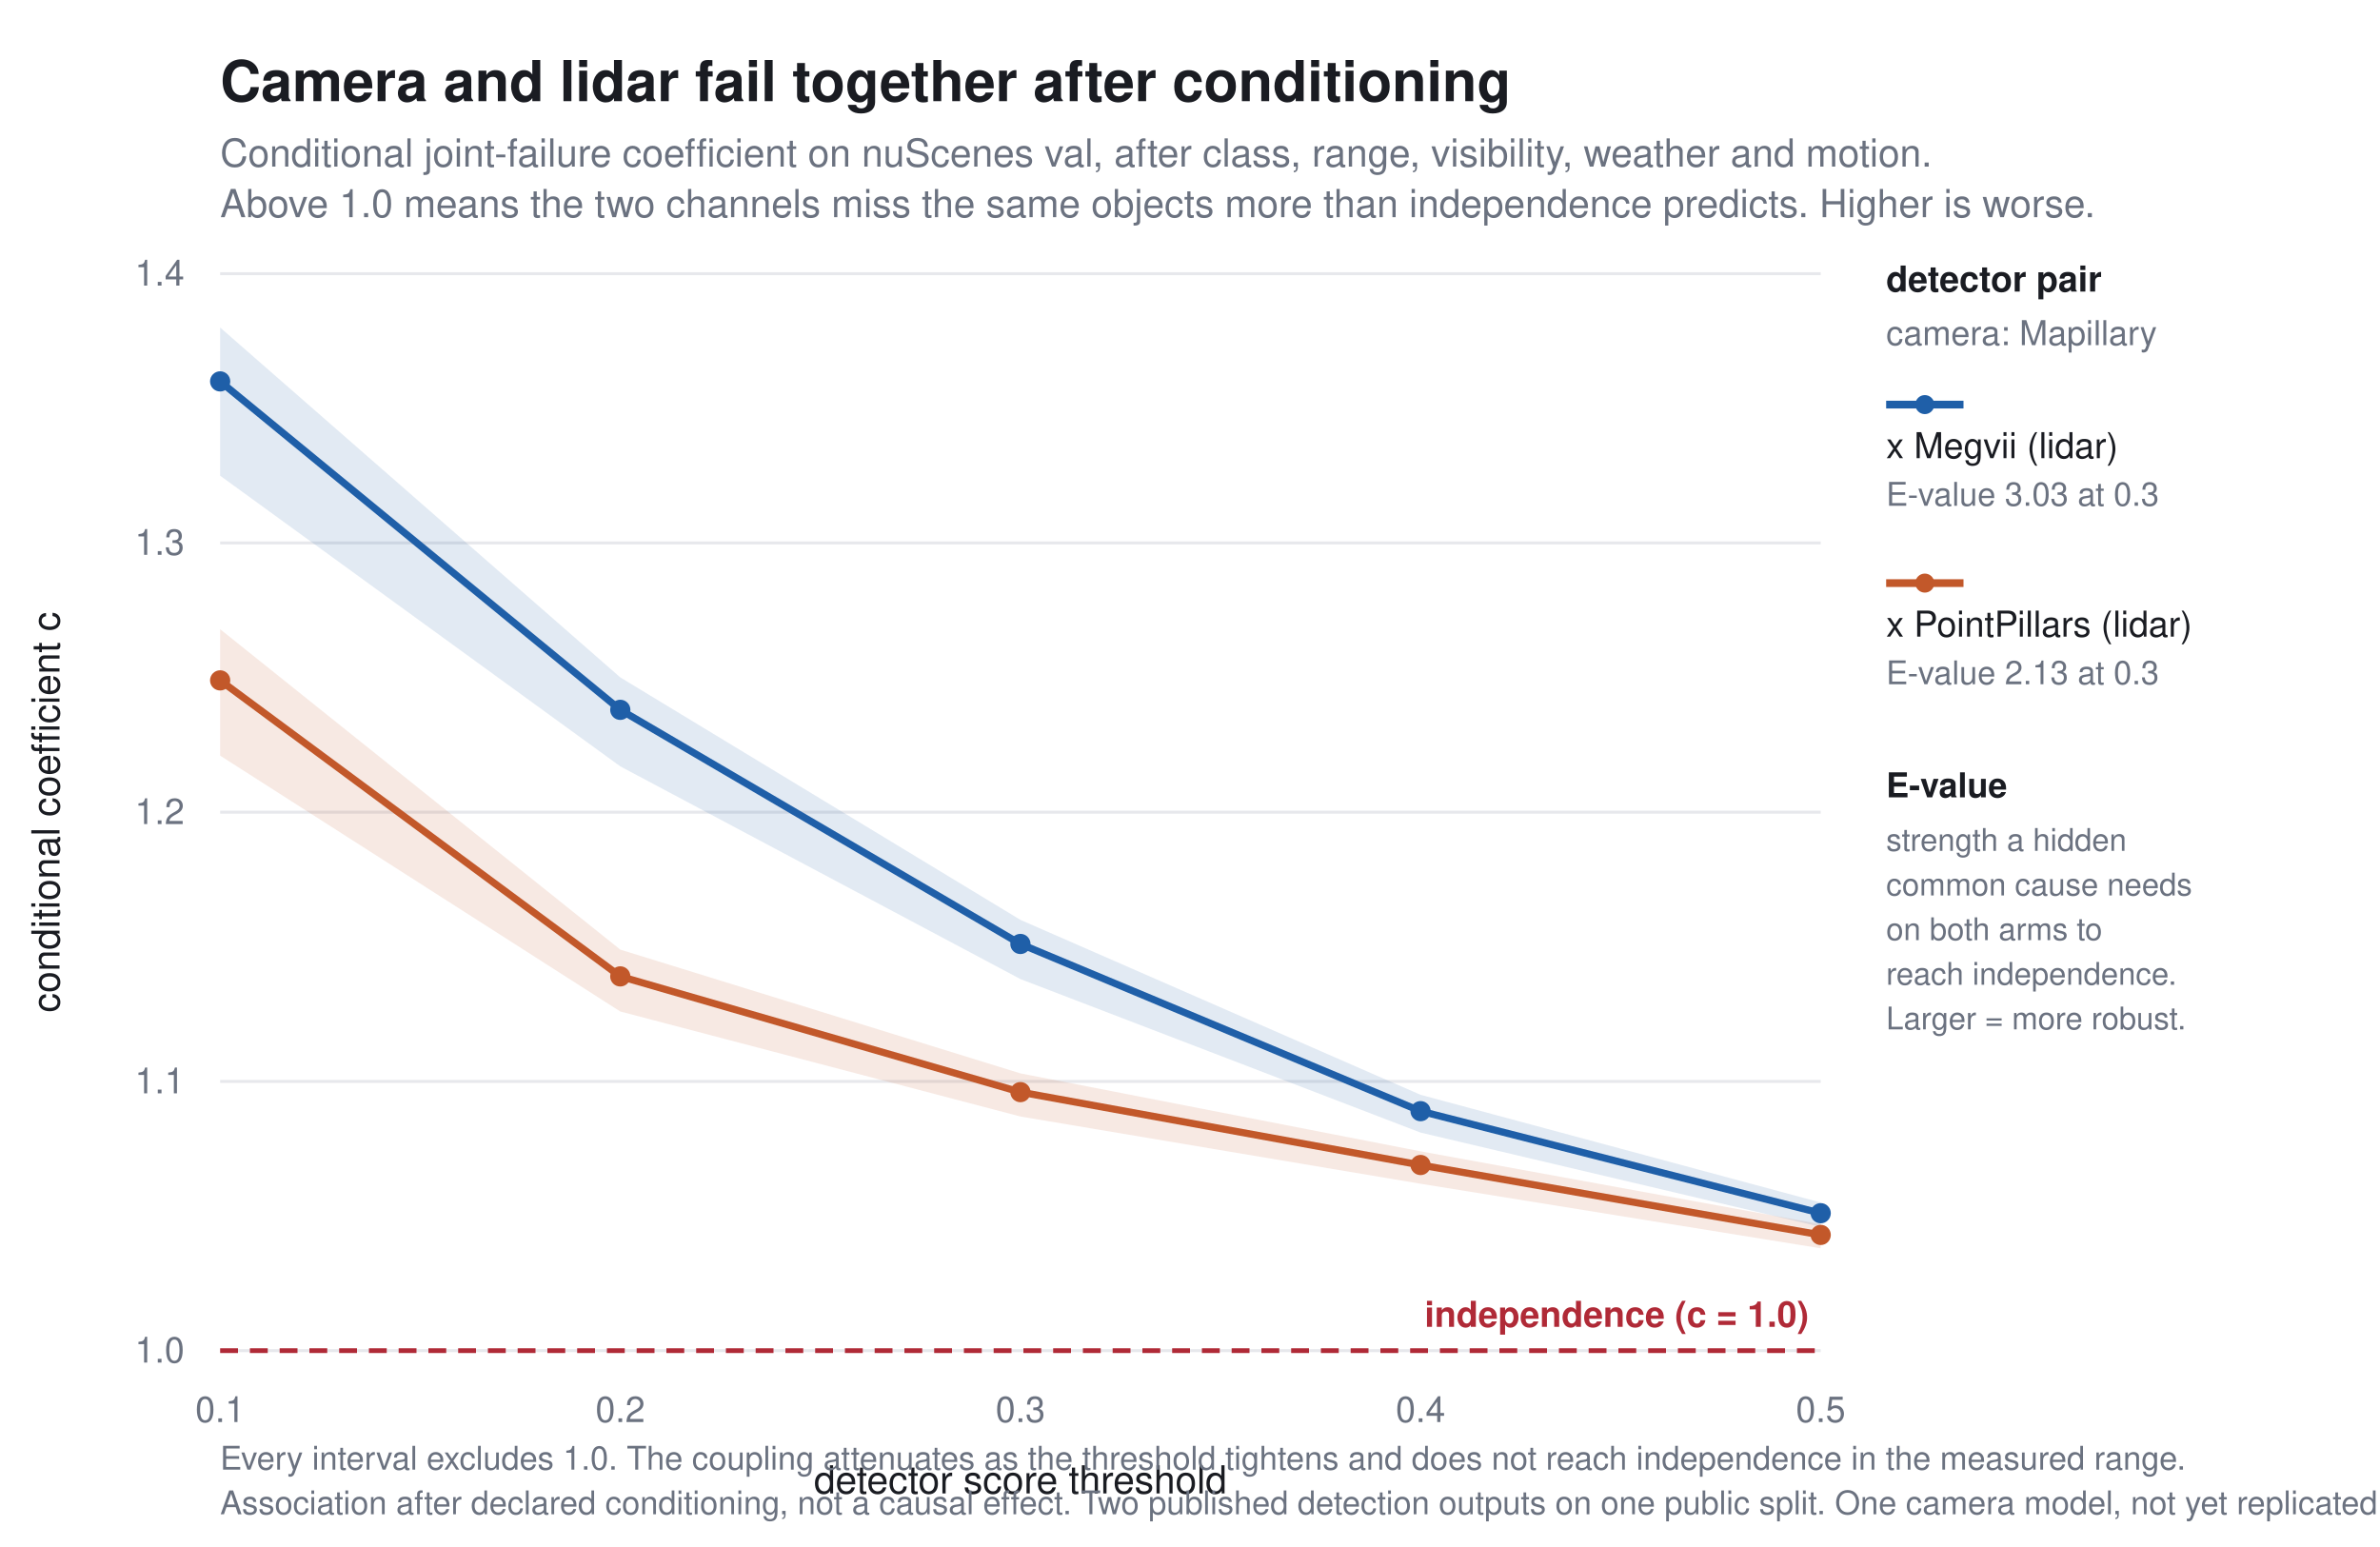
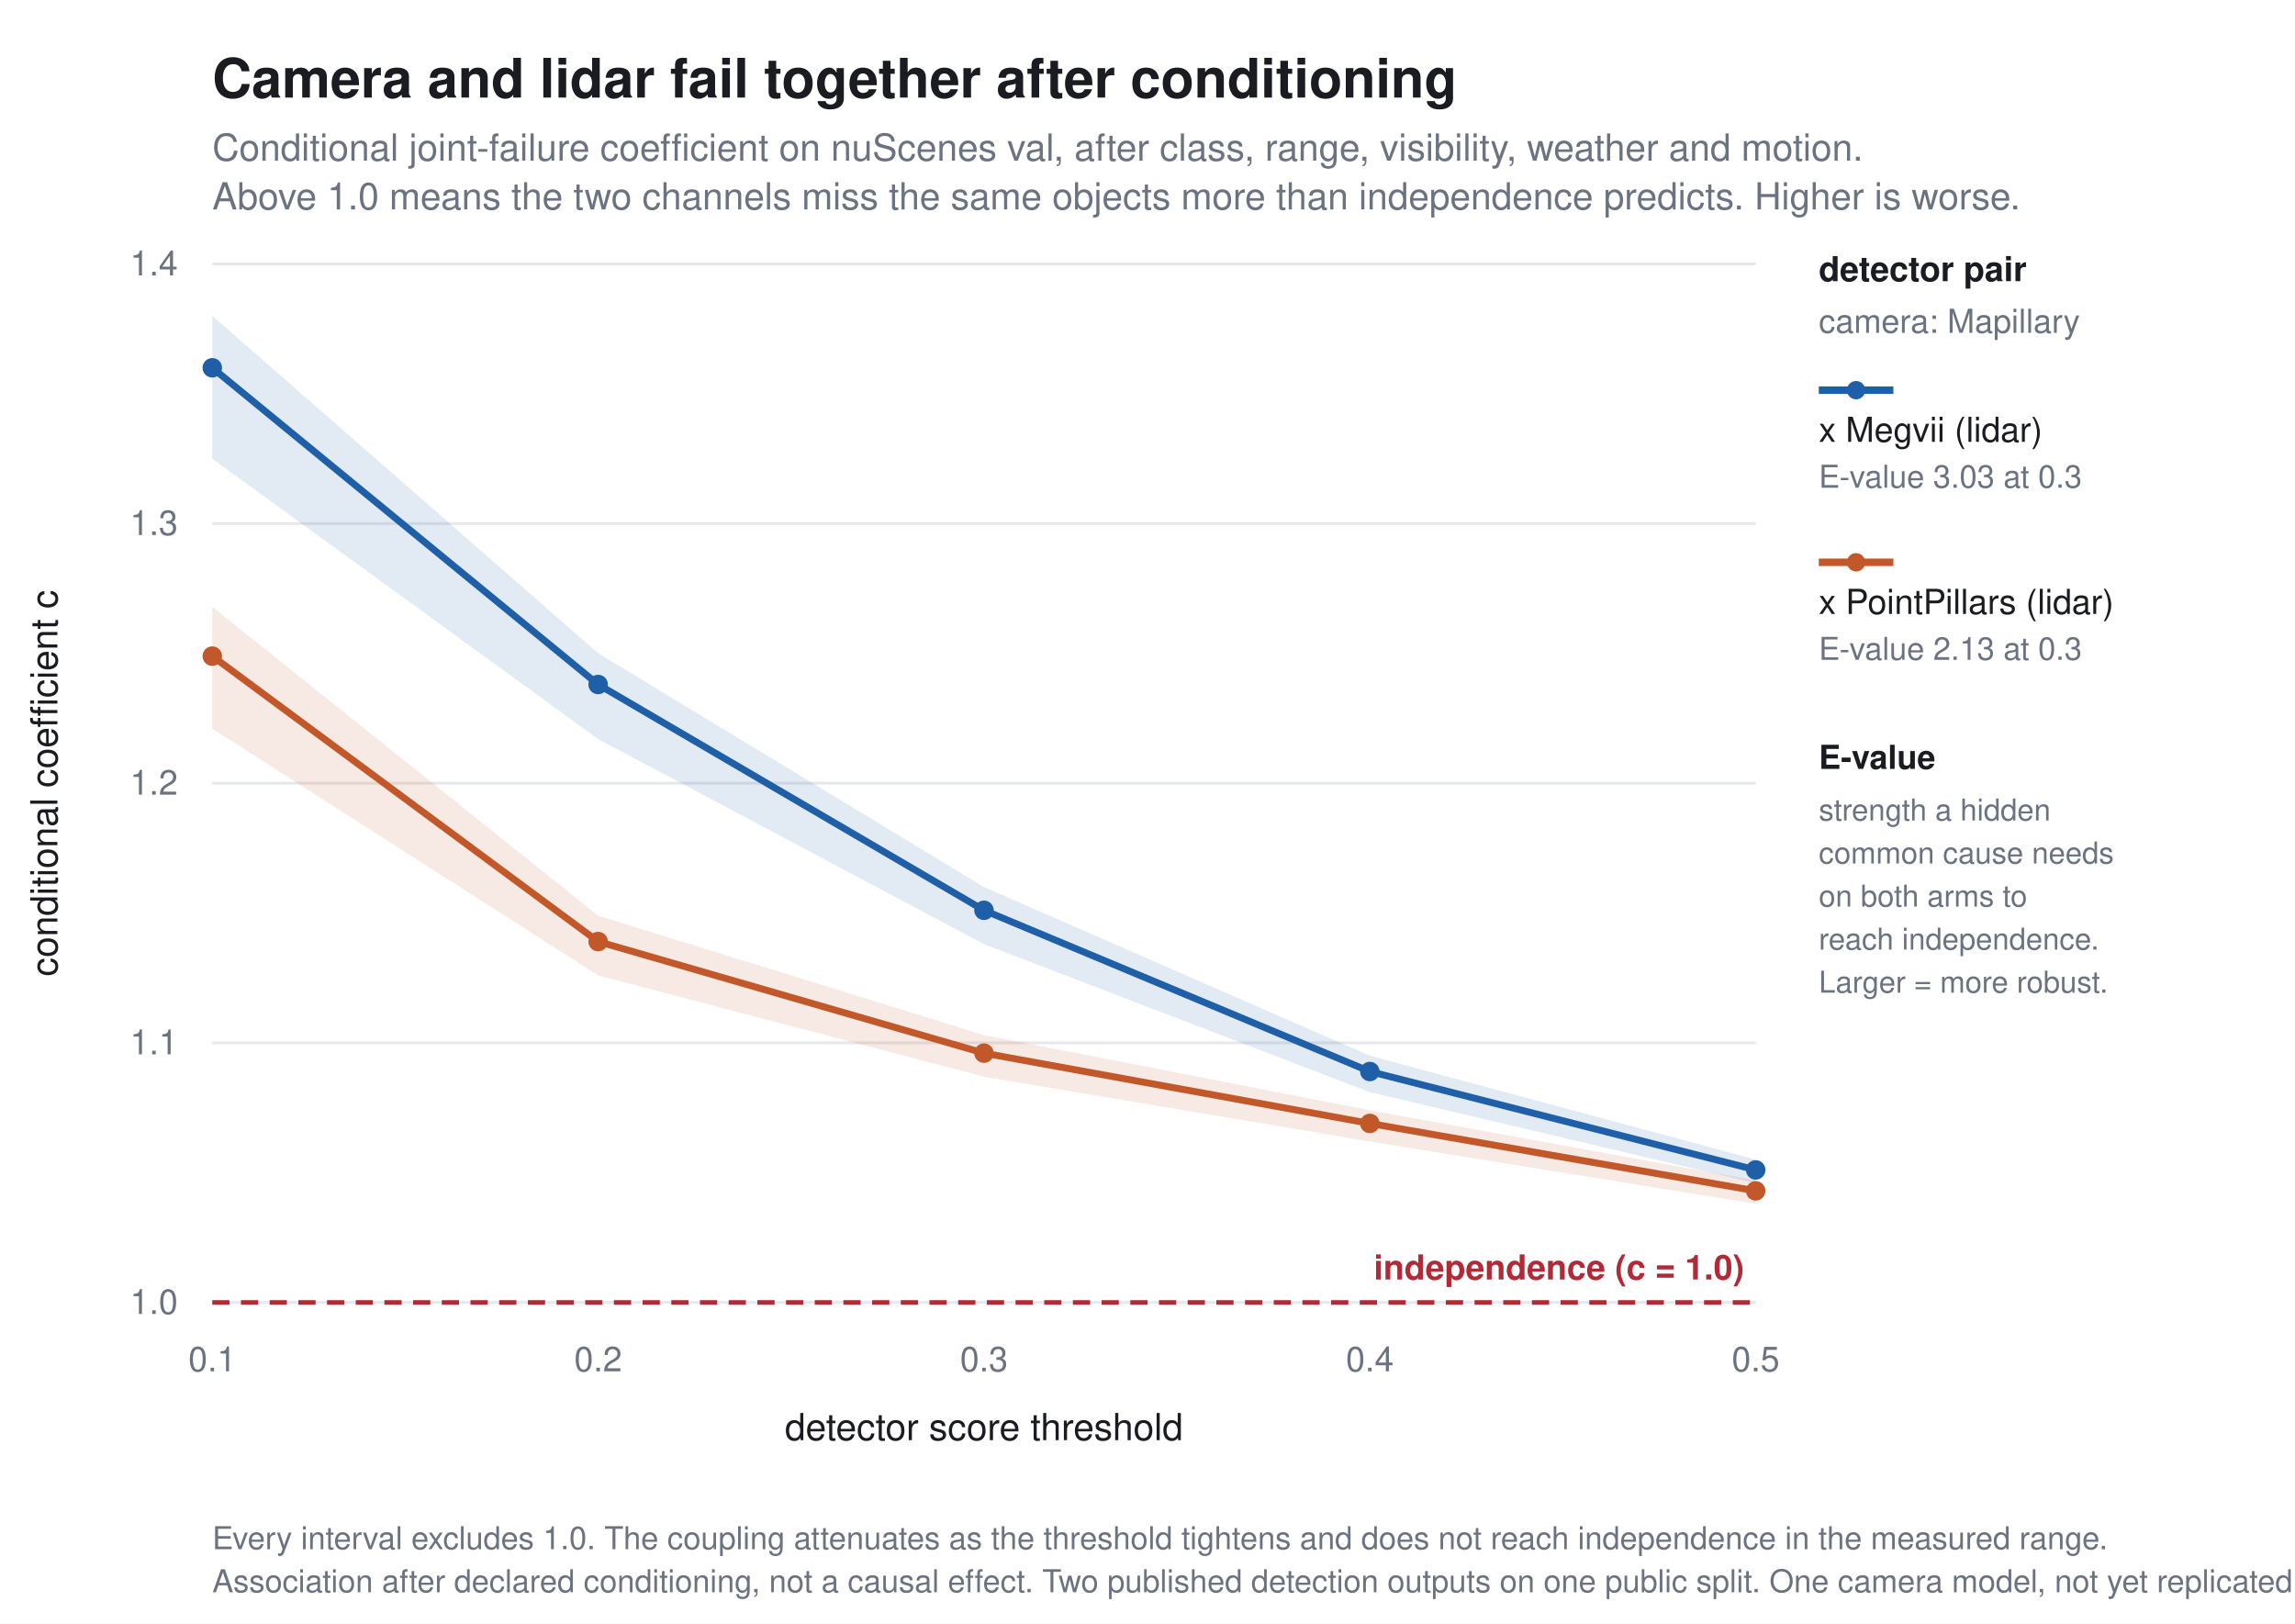
- <svg xmlns="http://www.w3.org/2000/svg" viewBox="0 0 800 520" font-family="-apple-system,BlinkMacSystemFont,Segoe UI,Helvetica,Arial,sans-serif">
-   <rect x="0" y="0" width="800" height="520" fill="#ffffff" />
+ <svg xmlns="http://www.w3.org/2000/svg" viewBox="0 0 800 566" font-family="-apple-system,BlinkMacSystemFont,Segoe UI,Helvetica,Arial,sans-serif">
+   <rect x="0" y="0" width="800" height="566" fill="#ffffff" />
  <text x="74" y="34" font-size="19" font-weight="700" fill="#1a1c22">Camera and lidar fail together after conditioning</text>
  <text x="74" y="56" font-size="13" fill="#6b7280">Conditional joint-failure coefficient on nuScenes val, after class, range, visibility, weather and motion.</text>
  <text x="74" y="73" font-size="13" fill="#6b7280">Above 1.0 means the two channels miss the same objects more than independence predicts. Higher is worse.</text>
  <line x1="74" y1="454.0" x2="612" y2="454.0" stroke="#e7e8ec" stroke-width="1" />
  <text x="62" y="458.0" font-size="12" fill="#6b7280" text-anchor="end">1.0</text>
  <line x1="74" y1="363.5" x2="612" y2="363.5" stroke="#e7e8ec" stroke-width="1" />
  <text x="62" y="367.5" font-size="12" fill="#6b7280" text-anchor="end">1.1</text>
  <line x1="74" y1="273.0" x2="612" y2="273.0" stroke="#e7e8ec" stroke-width="1" />
  <text x="62" y="277.0" font-size="12" fill="#6b7280" text-anchor="end">1.2</text>
  <line x1="74" y1="182.5" x2="612" y2="182.5" stroke="#e7e8ec" stroke-width="1" />
  <text x="62" y="186.5" font-size="12" fill="#6b7280" text-anchor="end">1.3</text>
  <line x1="74" y1="92.0" x2="612" y2="92.0" stroke="#e7e8ec" stroke-width="1" />
  <text x="62" y="96.0" font-size="12" fill="#6b7280" text-anchor="end">1.4</text>
  <line x1="74" y1="454.0" x2="612" y2="454.0" stroke="#b02a37" stroke-width="1.6" stroke-dasharray="6 4" />
  <text x="608" y="446.0" font-size="12" fill="#b02a37" text-anchor="end" font-weight="600">independence (c = 1.0)</text>
  <text x="74.0" y="478.0" font-size="12" fill="#6b7280" text-anchor="middle">0.1</text>
  <text x="208.5" y="478.0" font-size="12" fill="#6b7280" text-anchor="middle">0.2</text>
  <text x="343.0" y="478.0" font-size="12" fill="#6b7280" text-anchor="middle">0.3</text>
  <text x="477.5" y="478.0" font-size="12" fill="#6b7280" text-anchor="middle">0.4</text>
  <text x="612.0" y="478.0" font-size="12" fill="#6b7280" text-anchor="middle">0.5</text>
  <text x="343.0" y="502.0" font-size="13" fill="#1a1c22" text-anchor="middle">detector score threshold</text>
  <text x="20" y="273.0" font-size="13" fill="#1a1c22" text-anchor="middle" transform="rotate(-90 20 273.0)">conditional coefficient c</text>
  <polygon points="74.0,211.5 208.5,319.2 343.0,360.8 477.5,387.0 612.0,411.5 612.0,419.6 477.5,397.9 343.0,375.3 208.5,340.0 74.0,254.0" fill="#c2582a" fill-opacity="0.13" stroke="none" />
  <polygon points="74.0,110.1 208.5,227.7 343.0,309.2 477.5,368.0 612.0,404.2 612.0,412.4 477.5,380.7 343.0,329.1 208.5,257.6 74.0,159.9" fill="#1f5fa8" fill-opacity="0.13" stroke="none" />
  <polyline points="74.0,228.7 208.5,328.2 343.0,367.1 477.5,391.6 612.0,415.1" fill="none" stroke="#c2582a" stroke-width="2.4" stroke-linejoin="round" />
  <circle cx="74.0" cy="228.7" r="3.4" fill="#c2582a" />
  <circle cx="208.5" cy="328.2" r="3.4" fill="#c2582a" />
  <circle cx="343.0" cy="367.1" r="3.4" fill="#c2582a" />
  <circle cx="477.5" cy="391.6" r="3.4" fill="#c2582a" />
  <circle cx="612.0" cy="415.1" r="3.4" fill="#c2582a" />
  <polyline points="74.0,128.2 208.5,238.6 343.0,317.3 477.5,373.5 612.0,407.8" fill="none" stroke="#1f5fa8" stroke-width="2.4" stroke-linejoin="round" />
  <circle cx="74.0" cy="128.2" r="3.4" fill="#1f5fa8" />
  <circle cx="208.5" cy="238.6" r="3.4" fill="#1f5fa8" />
  <circle cx="343.0" cy="317.3" r="3.4" fill="#1f5fa8" />
  <circle cx="477.5" cy="373.5" r="3.4" fill="#1f5fa8" />
  <circle cx="612.0" cy="407.8" r="3.4" fill="#1f5fa8" />
  <text x="634" y="98" font-size="12" font-weight="700" fill="#1a1c22">detector pair</text>
  <text x="634" y="116" font-size="11.5" fill="#6b7280">camera: Mapillary</text>
  <line x1="634" y1="136" x2="660" y2="136" stroke="#1f5fa8" stroke-width="2.6" />
  <circle cx="647" cy="136" r="3.2" fill="#1f5fa8" />
  <text x="634" y="154" font-size="12" fill="#1a1c22">x Megvii (lidar)</text>
  <text x="634" y="170" font-size="11" fill="#6b7280">E-value 3.03 at 0.3</text>
  <line x1="634" y1="196" x2="660" y2="196" stroke="#c2582a" stroke-width="2.6" />
  <circle cx="647" cy="196" r="3.2" fill="#c2582a" />
  <text x="634" y="214" font-size="12" fill="#1a1c22">x PointPillars (lidar)</text>
  <text x="634" y="230" font-size="11" fill="#6b7280">E-value 2.13 at 0.3</text>
  <text x="634" y="268" font-size="11.5" font-weight="700" fill="#1a1c22">E-value</text>
  <text x="634" y="286" font-size="10.5" fill="#6b7280">strength a hidden</text>
  <text x="634" y="301" font-size="10.5" fill="#6b7280">common cause needs</text>
  <text x="634" y="316" font-size="10.5" fill="#6b7280">on both arms to</text>
  <text x="634" y="331" font-size="10.5" fill="#6b7280">reach independence.</text>
  <text x="634" y="346" font-size="10.5" fill="#6b7280">Larger = more robust.</text>
-   <text x="74" y="494" font-size="11" fill="#6b7280">Every interval excludes 1.0. The coupling attenuates as the threshold tightens and does not reach independence in the measured range.</text>
-   <text x="74" y="509" font-size="11" fill="#6b7280">Association after declared conditioning, not a causal effect. Two published detection outputs on one public split. One camera model, not yet replicated.</text>
+   <text x="74" y="540" font-size="11" fill="#6b7280">Every interval excludes 1.0. The coupling attenuates as the threshold tightens and does not reach independence in the measured range.</text>
+   <text x="74" y="555" font-size="11" fill="#6b7280">Association after declared conditioning, not a causal effect. Two published detection outputs on one public split. One camera model, not yet replicated.</text>
</svg>
